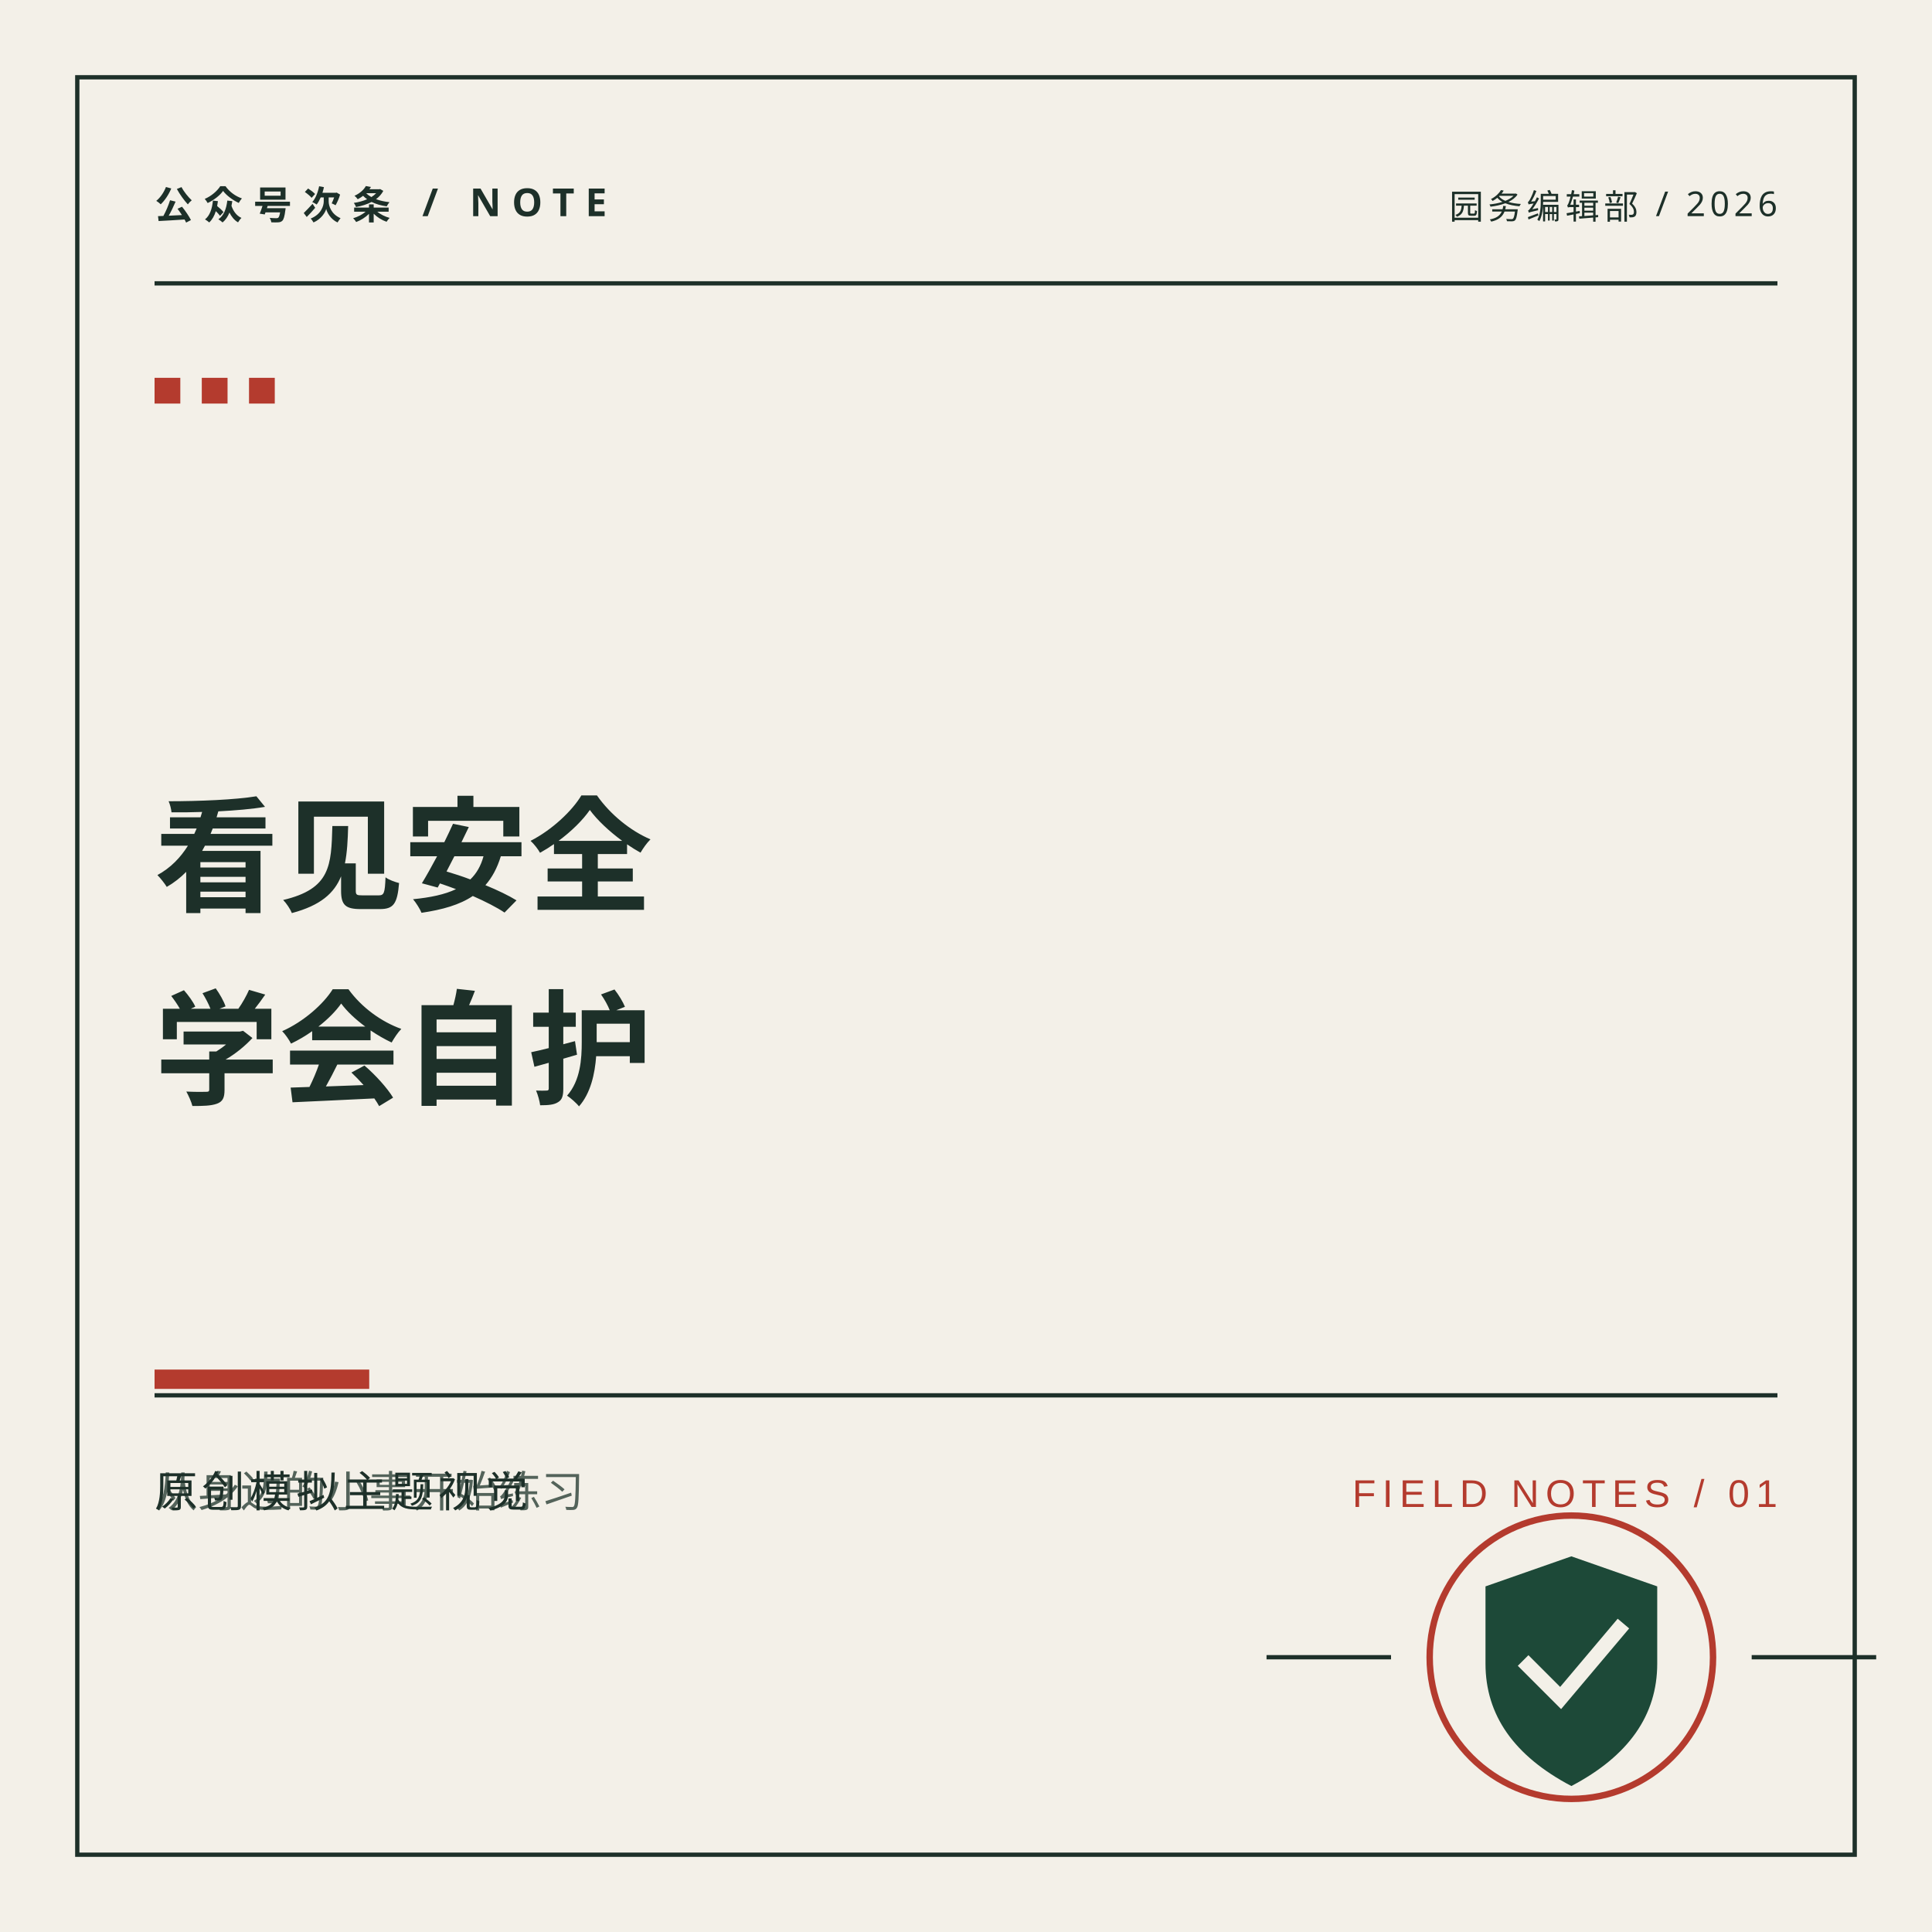
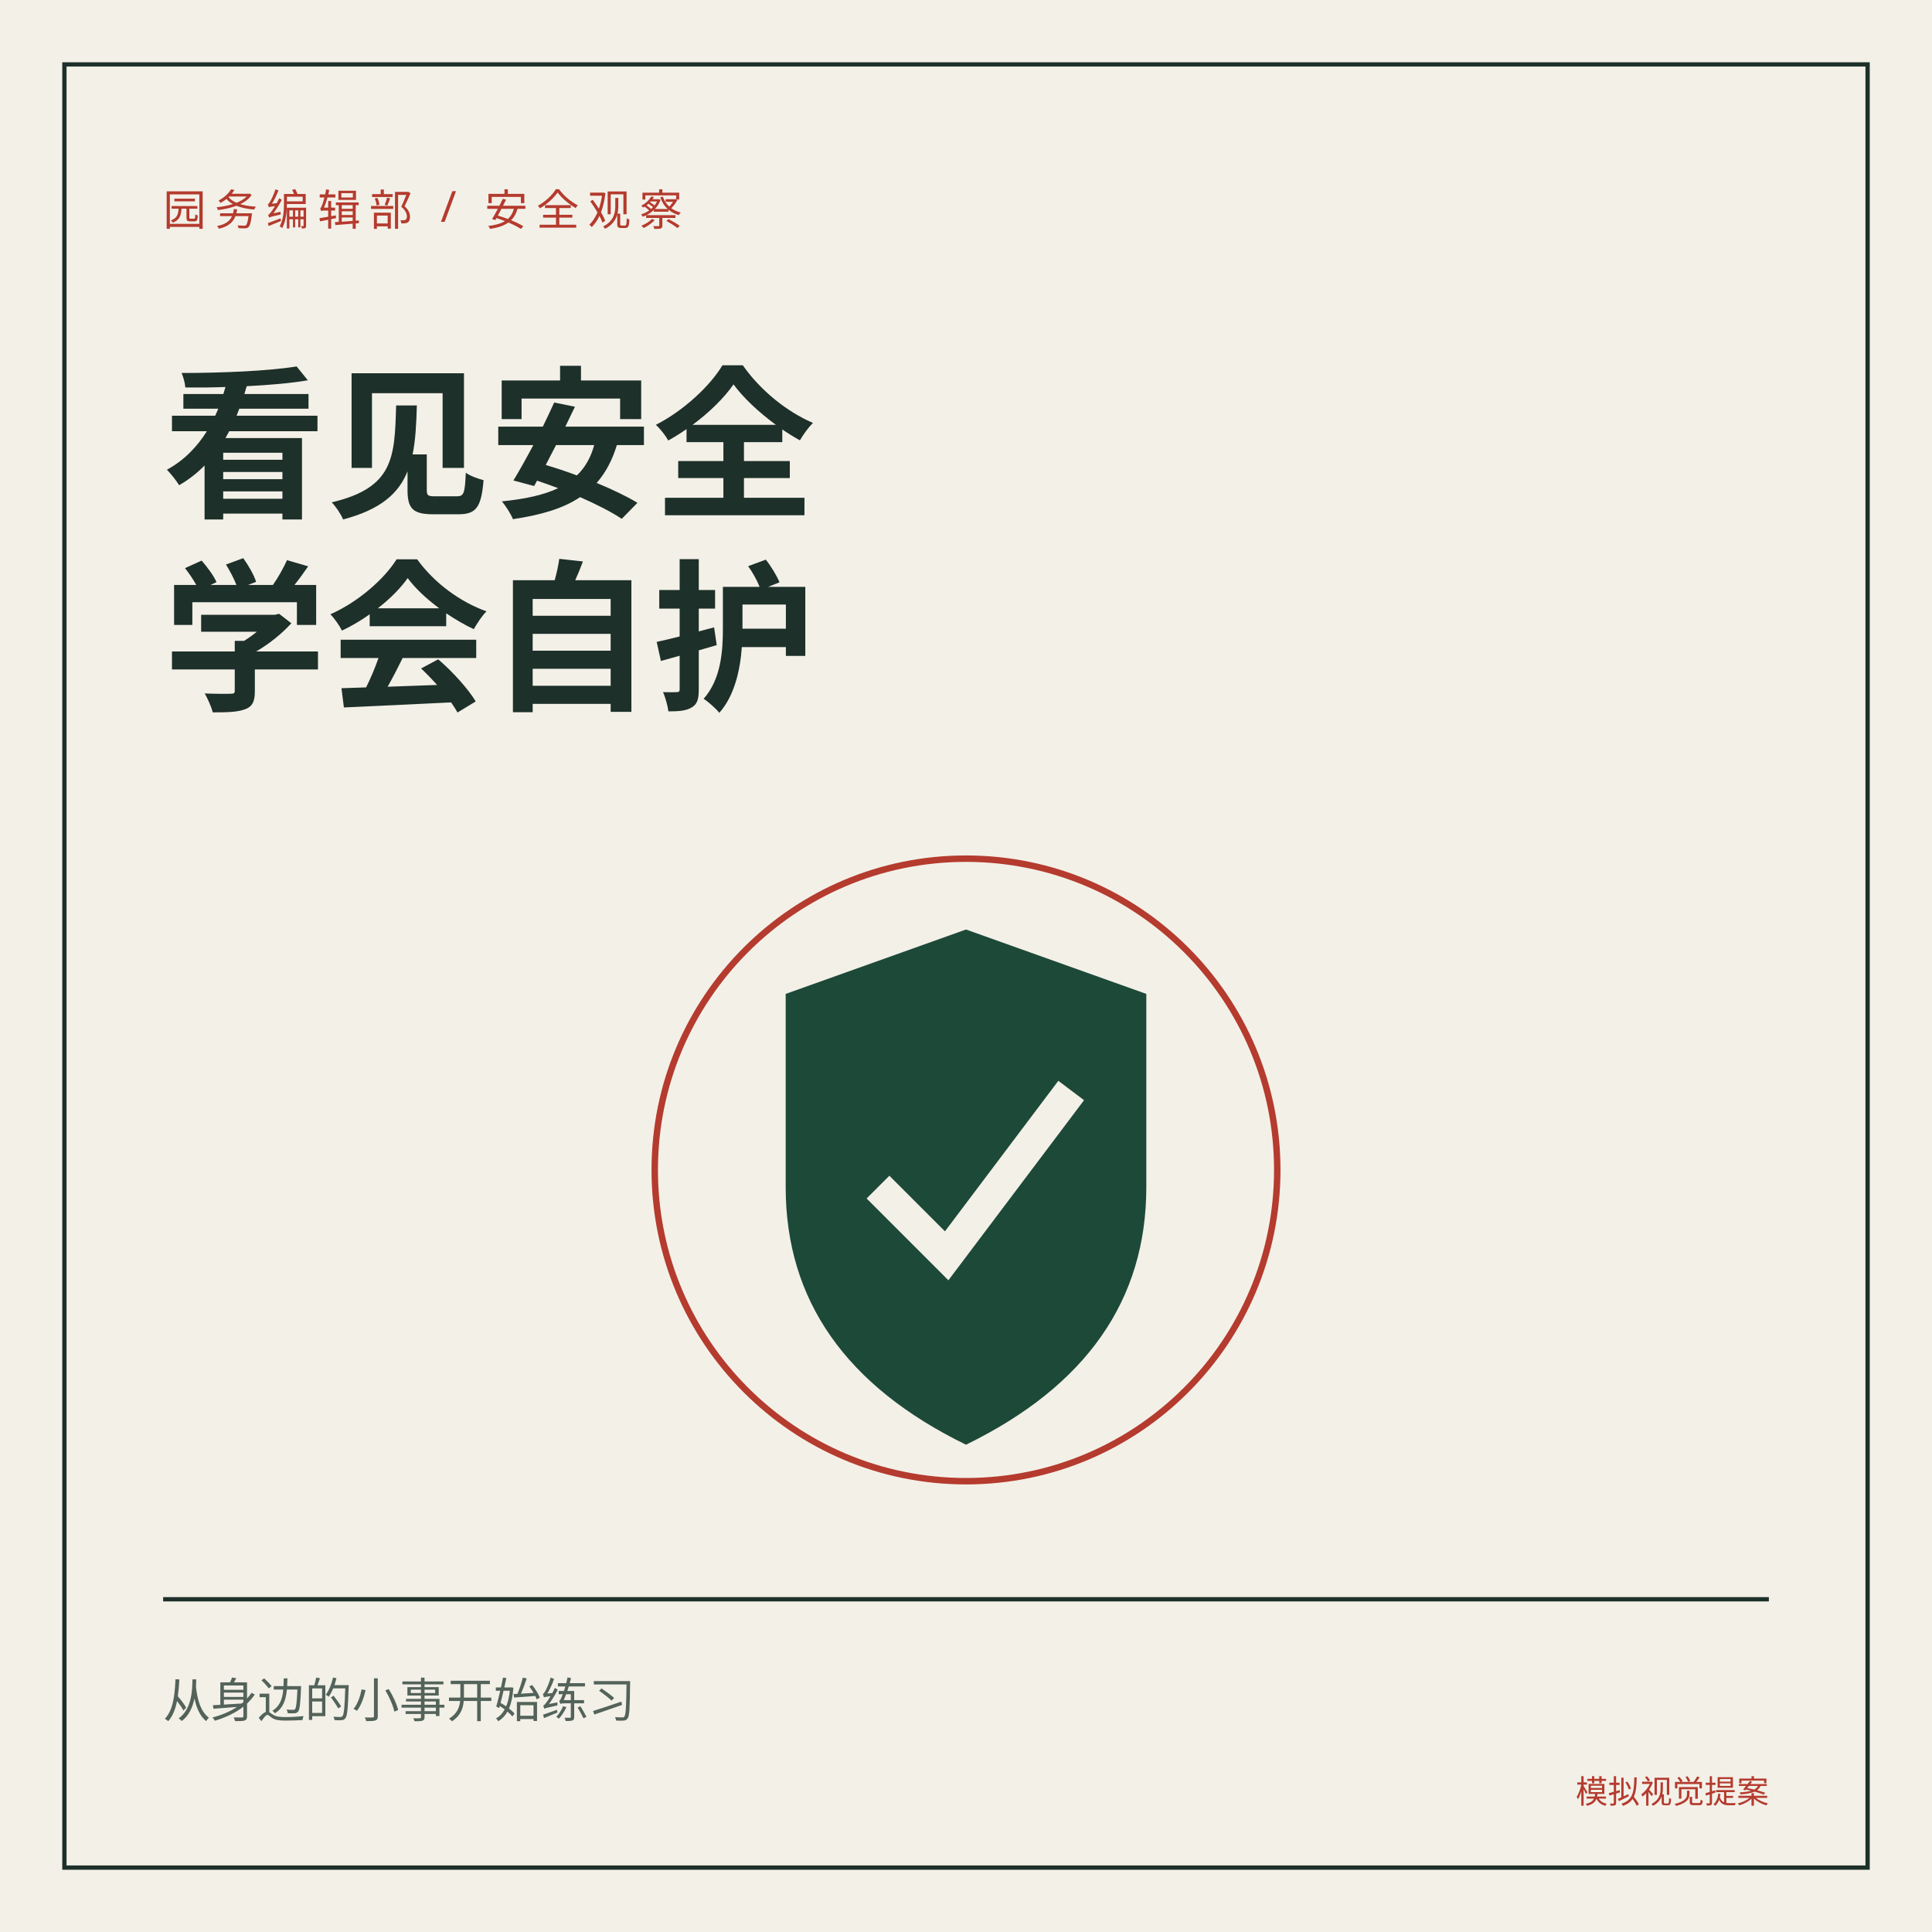
- <svg xmlns="http://www.w3.org/2000/svg" width="900" height="900" viewBox="0 0 900 900" role="img" aria-labelledby="t d">
+ <svg xmlns="http://www.w3.org/2000/svg" width="900" height="900" viewBox="0 0 900 900">
  <rect width="900" height="900" fill="#F3F0E8" />
-   <rect x="36" y="36" width="828" height="828" fill="none" stroke="#1D3029" stroke-width="2" />
-   <g fill="#1D3029" font-family="'Noto Sans SC','Microsoft YaHei',sans-serif">
-     <text x="72" y="102" font-size="18" letter-spacing="5" font-weight="700">公众号次条 / NOTE</text>
-     <text x="828" y="102" text-anchor="end" font-size="16" letter-spacing="2">园务编辑部 / 2026</text>
+   <rect x="30" y="30" width="840" height="840" fill="none" stroke="#1D3029" stroke-width="2" />
+   <text x="76" y="105" font-family="sans-serif" font-size="20" letter-spacing="4" fill="#B43B2E">园务编辑部 / 安全观察</text>
+   <text x="76" y="235" font-family="serif" font-size="76" font-weight="700" fill="#1D3029">看见安全</text>
+   <text x="76" y="325" font-family="serif" font-size="76" font-weight="700" fill="#1D3029">学会自护</text>
+   <g transform="translate(450 545)">
+     <circle r="145" fill="none" stroke="#B43B2E" stroke-width="3" />
+     <path d="M0 -112L84 -82V8Q84 87 0 128Q-84 87-84 8V-82Z" fill="#1D4938" />
+     <path d="M-41 8L-9 40L49 -37" fill="none" stroke="#F3F0E8" stroke-width="15" />
  </g>
-   <path d="M72 132H828" stroke="#1D3029" stroke-width="2" />
-   <text x="72" y="420" fill="#1D3029" font-family="'Noto Serif SC','Songti SC',serif" font-size="58" font-weight="700">看见安全</text>
-   <text x="72" y="510" fill="#1D3029" font-family="'Noto Serif SC','Songti SC',serif" font-size="58" font-weight="700">学会自护</text>
-   <rect x="72" y="638" width="100" height="9" fill="#B43B2E" />
-   <text x="72" y="702" fill="#53635A" font-family="'Noto Sans SC','Microsoft YaHei',sans-serif" font-size="20">从身边的小事开始练习</text>
-   <g transform="translate(660 700)">
-     <circle cx="72" cy="72" r="66" fill="none" stroke="#B43B2E" stroke-width="3" />
-     <path d="M72 25L112 39V75Q112 111 72 132Q32 111 32 75V39Z" fill="#1D4938" />
-     <path d="M52 76L67 91L94 59" fill="none" stroke="#F3F0E8" stroke-width="7" stroke-linecap="square" />
-     <path d="M-12 72H-70M214 72H156" stroke="#1D3029" stroke-width="2" />
-   </g>
-   <g transform="translate(72 650)">
-     <path d="M0 0H756" stroke="#1D3029" stroke-width="2" />
-     <text x="0" y="52" fill="#1D3029" font-family="'Noto Sans SC','Microsoft YaHei',sans-serif" font-size="20" letter-spacing="2">原创模拟主题视觉</text>
-     <text x="756" y="52" text-anchor="end" fill="#B43B2E" font-family="Arial,sans-serif" font-size="18" letter-spacing="3">FIELD NOTES / 01</text>
-   </g>
-   <g fill="#B43B2E">
-     <rect x="72" y="176" width="12" height="12" />
-     <rect x="94" y="176" width="12" height="12" />
-     <rect x="116" y="176" width="12" height="12" />
-   </g>
+   <path d="M76 745H824" stroke="#1D3029" stroke-width="2" />
+   <text x="76" y="800" font-family="sans-serif" font-size="22" fill="#53635A">从身边的小事开始练习</text>
+   <text x="824" y="840" text-anchor="end" font-family="sans-serif" font-size="15" fill="#B43B2E">模拟视觉提案</text>
</svg>
